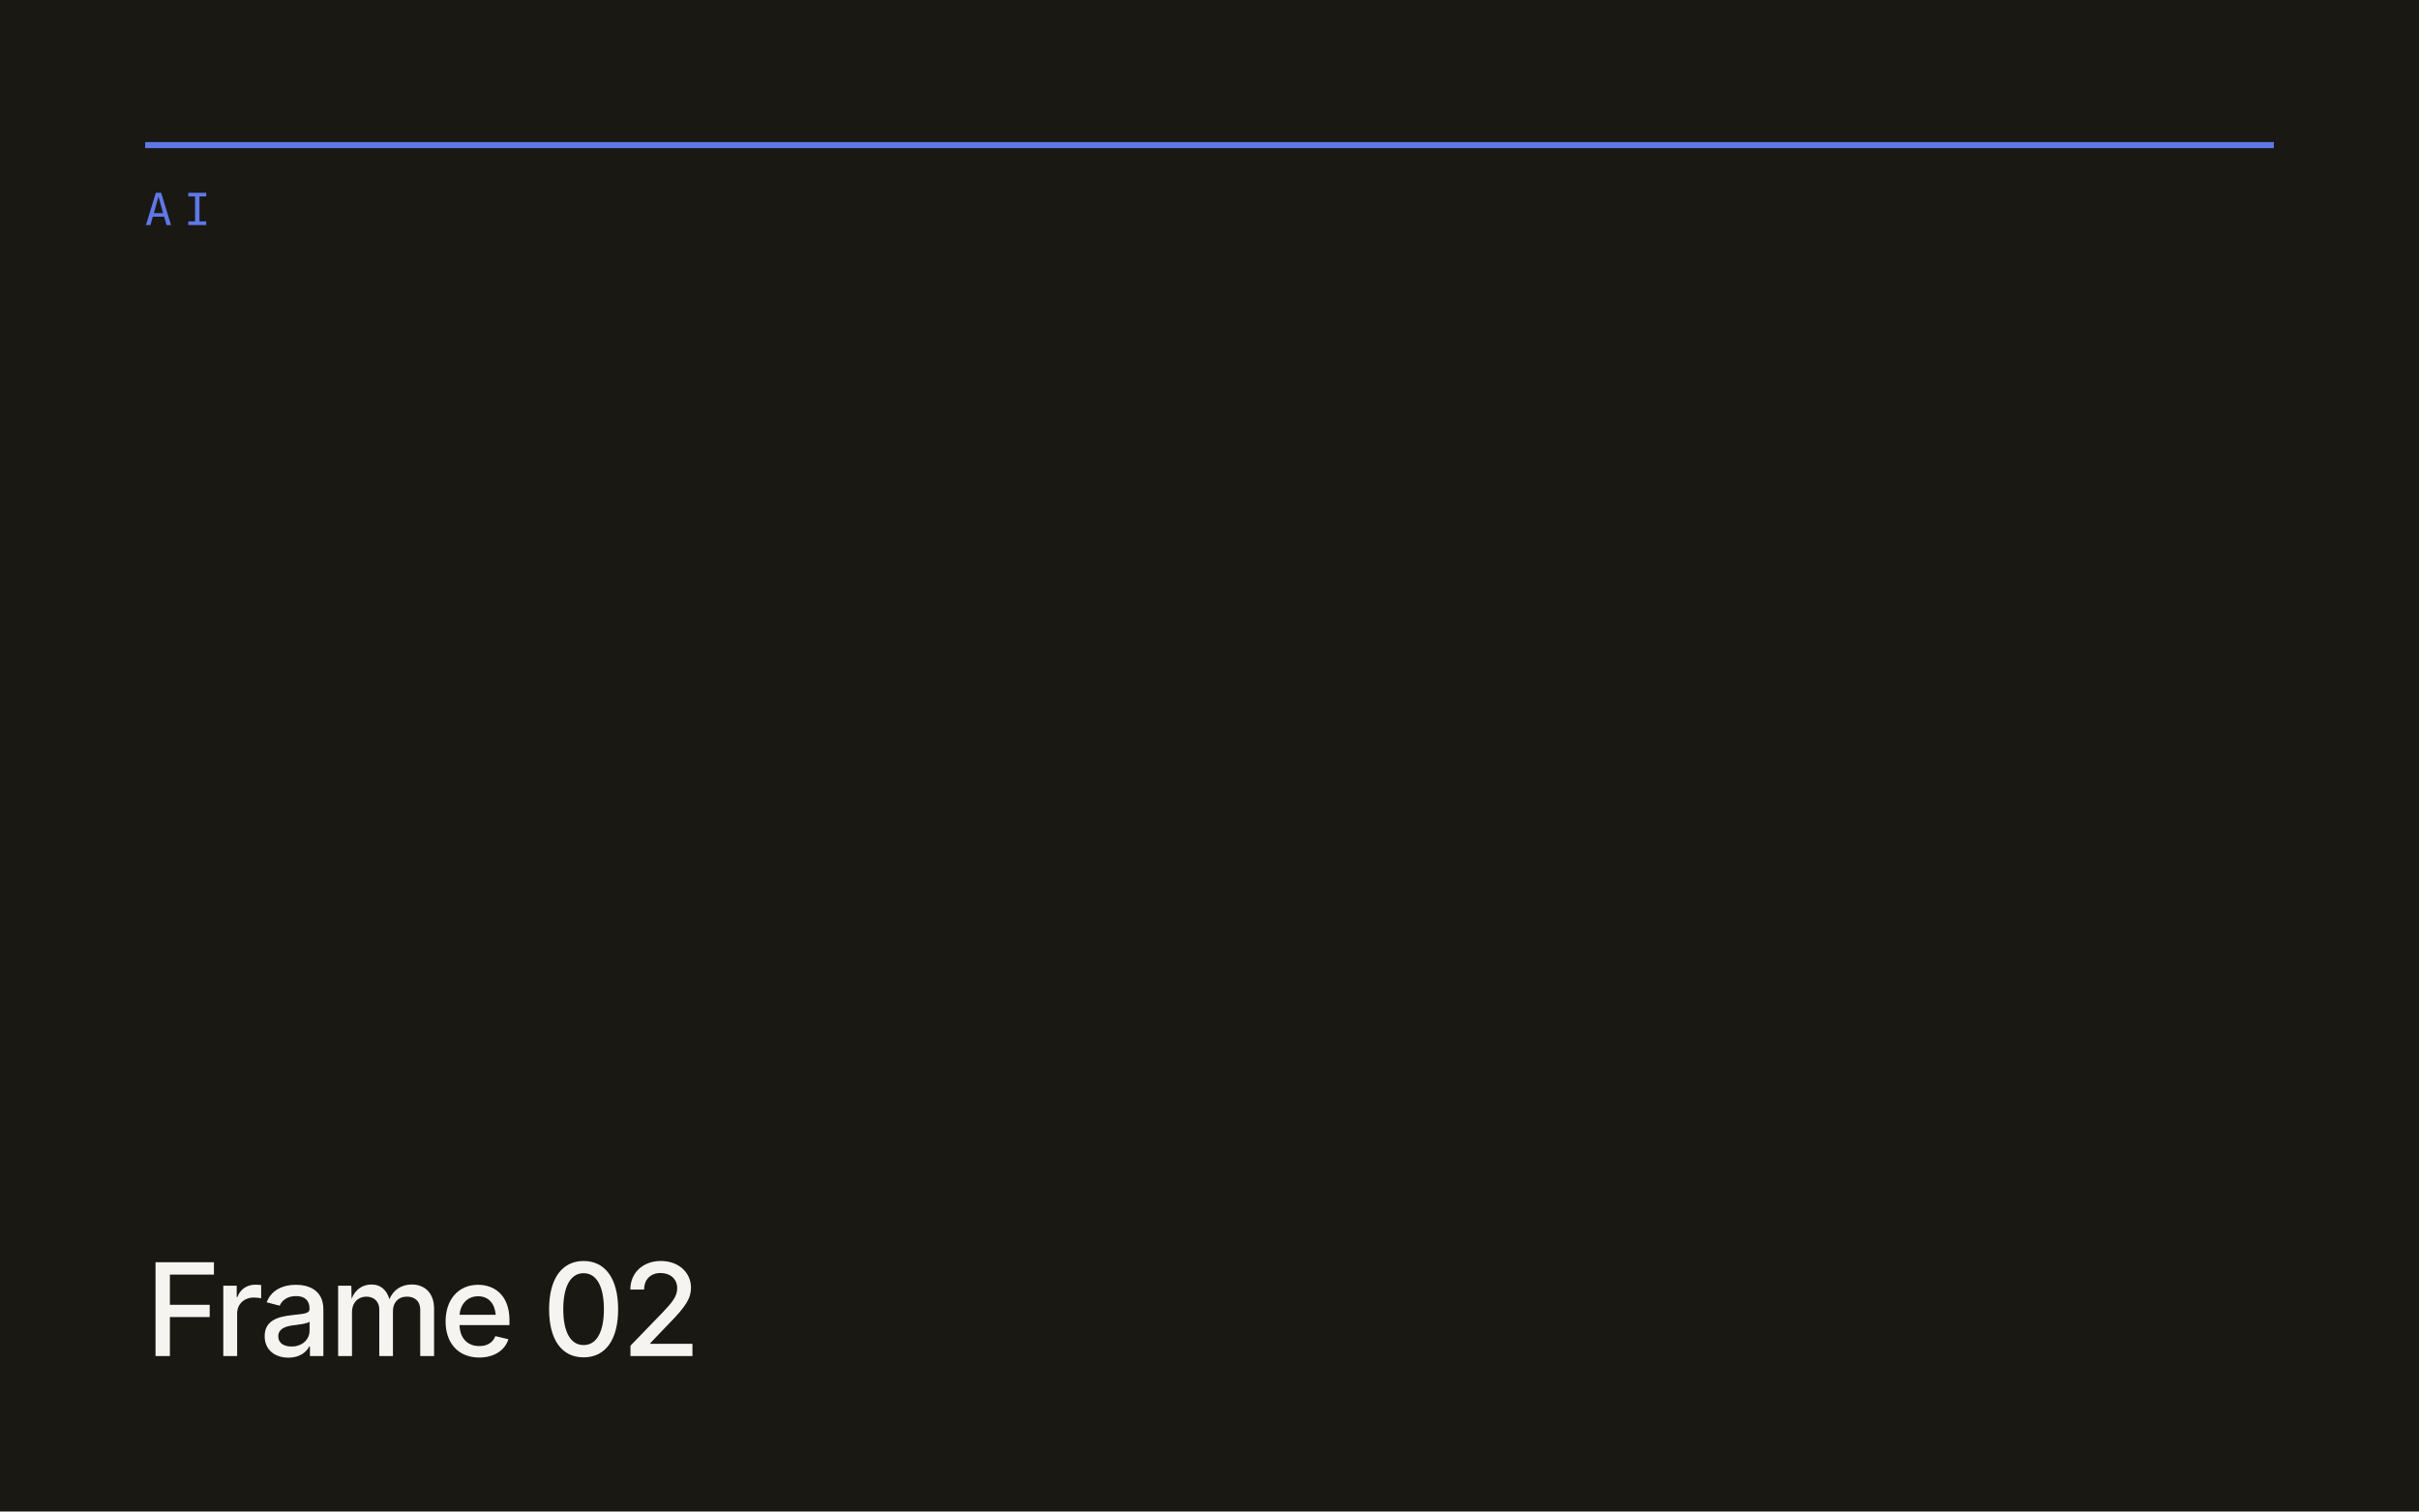
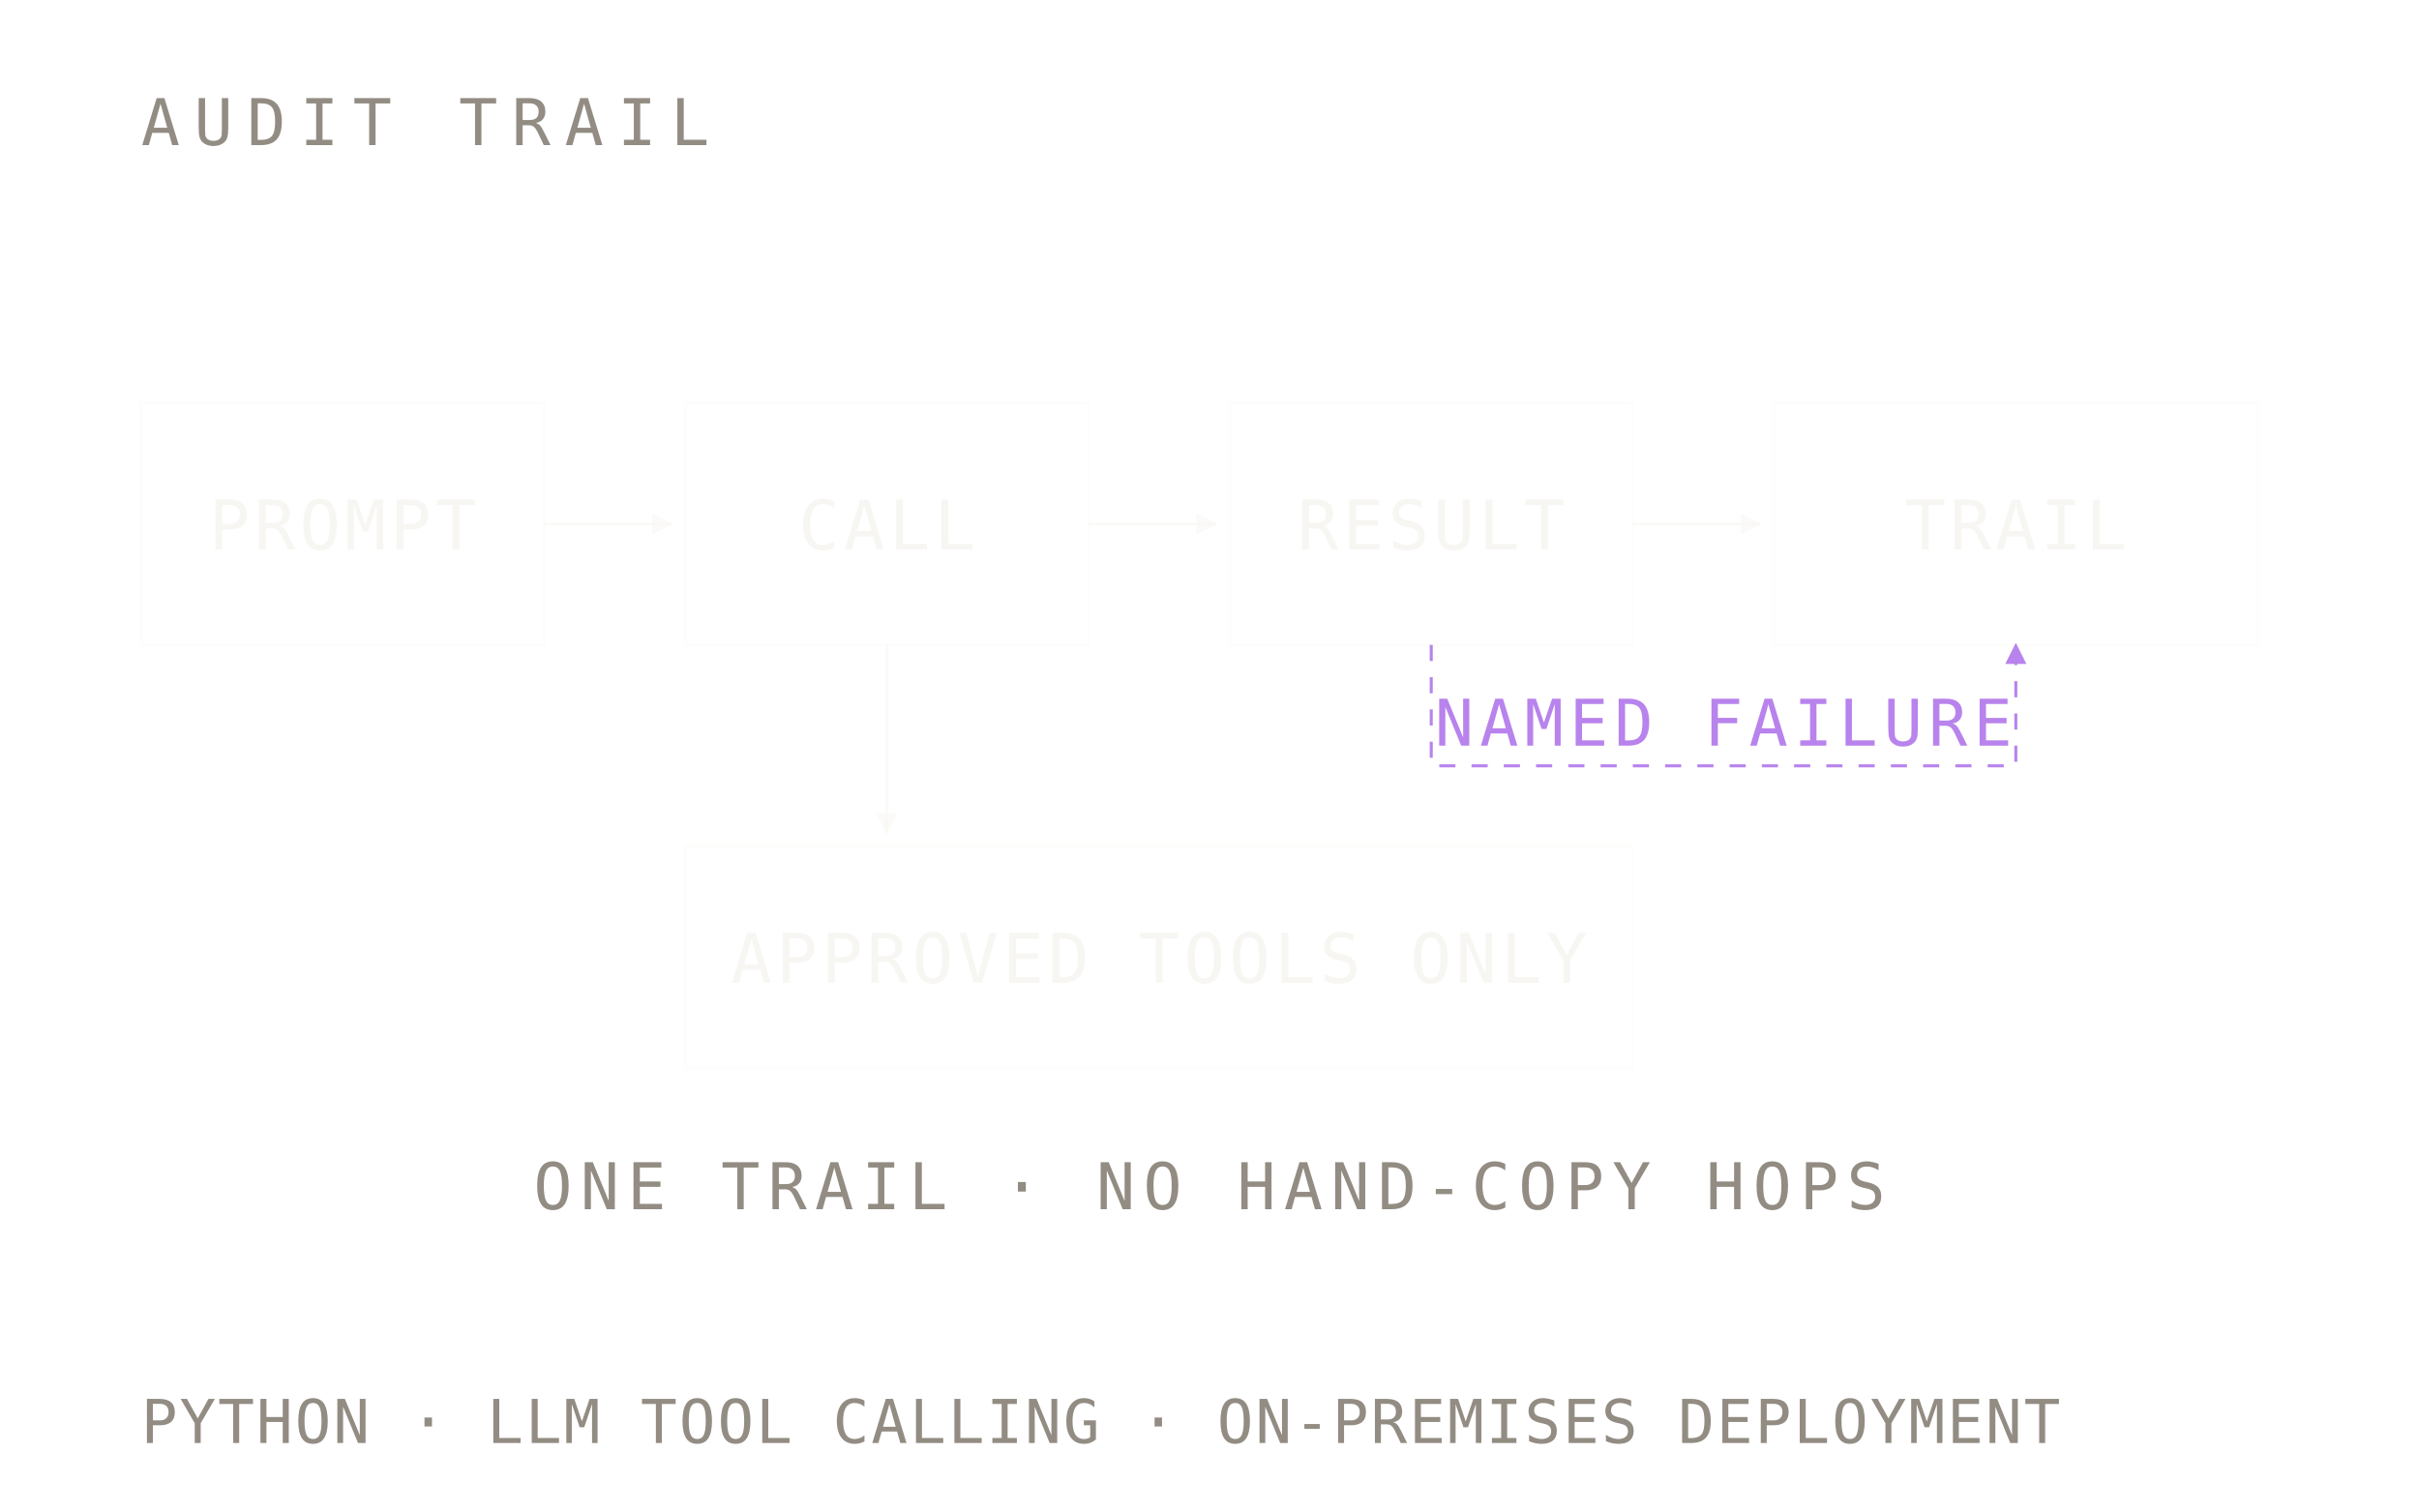
- <svg xmlns="http://www.w3.org/2000/svg" width="1200" height="750" viewBox="0 0 1200 750" fill="none" role="img">
-   <rect width="1200" height="750" fill="#1a1813" />
-   <path d="M72 72H1128" stroke="#5f78e8" stroke-width="3" />
-   <text x="72" y="111.68" fill="#5f78e8" font-family="ui-monospace, 'Space Mono', monospace" font-size="22" letter-spacing="6">AI</text>
-   <text fill="#f5f4f0" font-family="'Outfit', system-ui, -apple-system, sans-serif" font-size="64" font-weight="500" letter-spacing="-1.92">
-     <tspan x="72" y="672.88">Frame 02</tspan>
-   </text>
+ <svg xmlns="http://www.w3.org/2000/svg" viewBox="0 0 1200 750" width="1200" height="750" fill="none" role="img">
+   <defs>
+     <marker id="a" viewBox="0 0 10 10" refX="9" refY="5" markerWidth="7" markerHeight="7" orient="auto">
+       <path d="M0 0 L10 5 L0 10 z" fill="#f7f6f2" fill-opacity="0.55" />
+     </marker>
+     <marker id="av" viewBox="0 0 10 10" refX="9" refY="5" markerWidth="7" markerHeight="7" orient="auto">
+       <path d="M0 0 L10 5 L0 10 z" fill="#b883ec" />
+     </marker>
+     <style>
+       .l { font-family: ui-monospace, "Space Mono", "SFMono-Regular", Menlo, monospace; }
+       .stage { font-size: 34px; letter-spacing: 2px; fill: #f7f6f2; }
+       .eyebrow { font-size: 32px; letter-spacing: 7px; fill: #928c83; }
+       .note { font-size: 32px; letter-spacing: 3px; fill: #b883ec; }
+       .caption { font-size: 32px; letter-spacing: 4px; fill: #928c83; }
+       .stack { font-size: 30px; letter-spacing: 1px; fill: #928c83; }
+       .box { stroke: #f7f6f2; stroke-opacity: 0.28; stroke-width: 1.5; }
+       .wire { stroke: #f7f6f2; stroke-opacity: 0.55; stroke-width: 1.5; }
+     </style>
+   </defs>
+   <text class="l eyebrow" x="70" y="72">AUDIT TRAIL</text>
+   <line x1="70" y1="98" x2="1130" y2="98" stroke="#f7f6f2" stroke-opacity="0.14" />
+   <rect class="box" x="70" y="200" width="200" height="120" />
+   <rect class="box" x="340" y="200" width="200" height="120" />
+   <rect class="box" x="610" y="200" width="200" height="120" />
+   <rect class="box" x="880" y="200" width="240" height="120" />
+   <text class="l stage" x="170" y="263" text-anchor="middle" dominant-baseline="middle">PROMPT</text>
+   <text class="l stage" x="440" y="263" text-anchor="middle" dominant-baseline="middle">CALL</text>
+   <text class="l stage" x="710" y="263" text-anchor="middle" dominant-baseline="middle">RESULT</text>
+   <text class="l stage" x="1000" y="263" text-anchor="middle" dominant-baseline="middle">TRAIL</text>
+   <line class="wire" x1="270" y1="260" x2="333" y2="260" marker-end="url(#a)" />
+   <line class="wire" x1="540" y1="260" x2="603" y2="260" marker-end="url(#a)" />
+   <line class="wire" x1="810" y1="260" x2="873" y2="260" marker-end="url(#a)" />
+   <rect class="box" x="340" y="420" width="470" height="110" />
+   <text class="l stage" x="575" y="478" text-anchor="middle" dominant-baseline="middle">APPROVED TOOLS ONLY</text>
+   <line class="wire" x1="440" y1="320" x2="440" y2="413" marker-end="url(#a)" />
+   <path d="M710 320 V380 H1000 V320" stroke="#b883ec" stroke-width="1.5" stroke-dasharray="8 8" marker-end="url(#av)" />
+   <text class="l note" x="855" y="370" text-anchor="middle">NAMED FAILURE</text>
+   <text class="l caption" x="600" y="600" text-anchor="middle">ONE TRAIL · NO HAND-COPY HOPS</text>
+   <line x1="70" y1="676" x2="1130" y2="676" stroke="#f7f6f2" stroke-opacity="0.14" />
+   <text class="l stack" x="70" y="716">PYTHON · LLM TOOL CALLING · ON-PREMISES DEPLOYMENT</text>
</svg>
